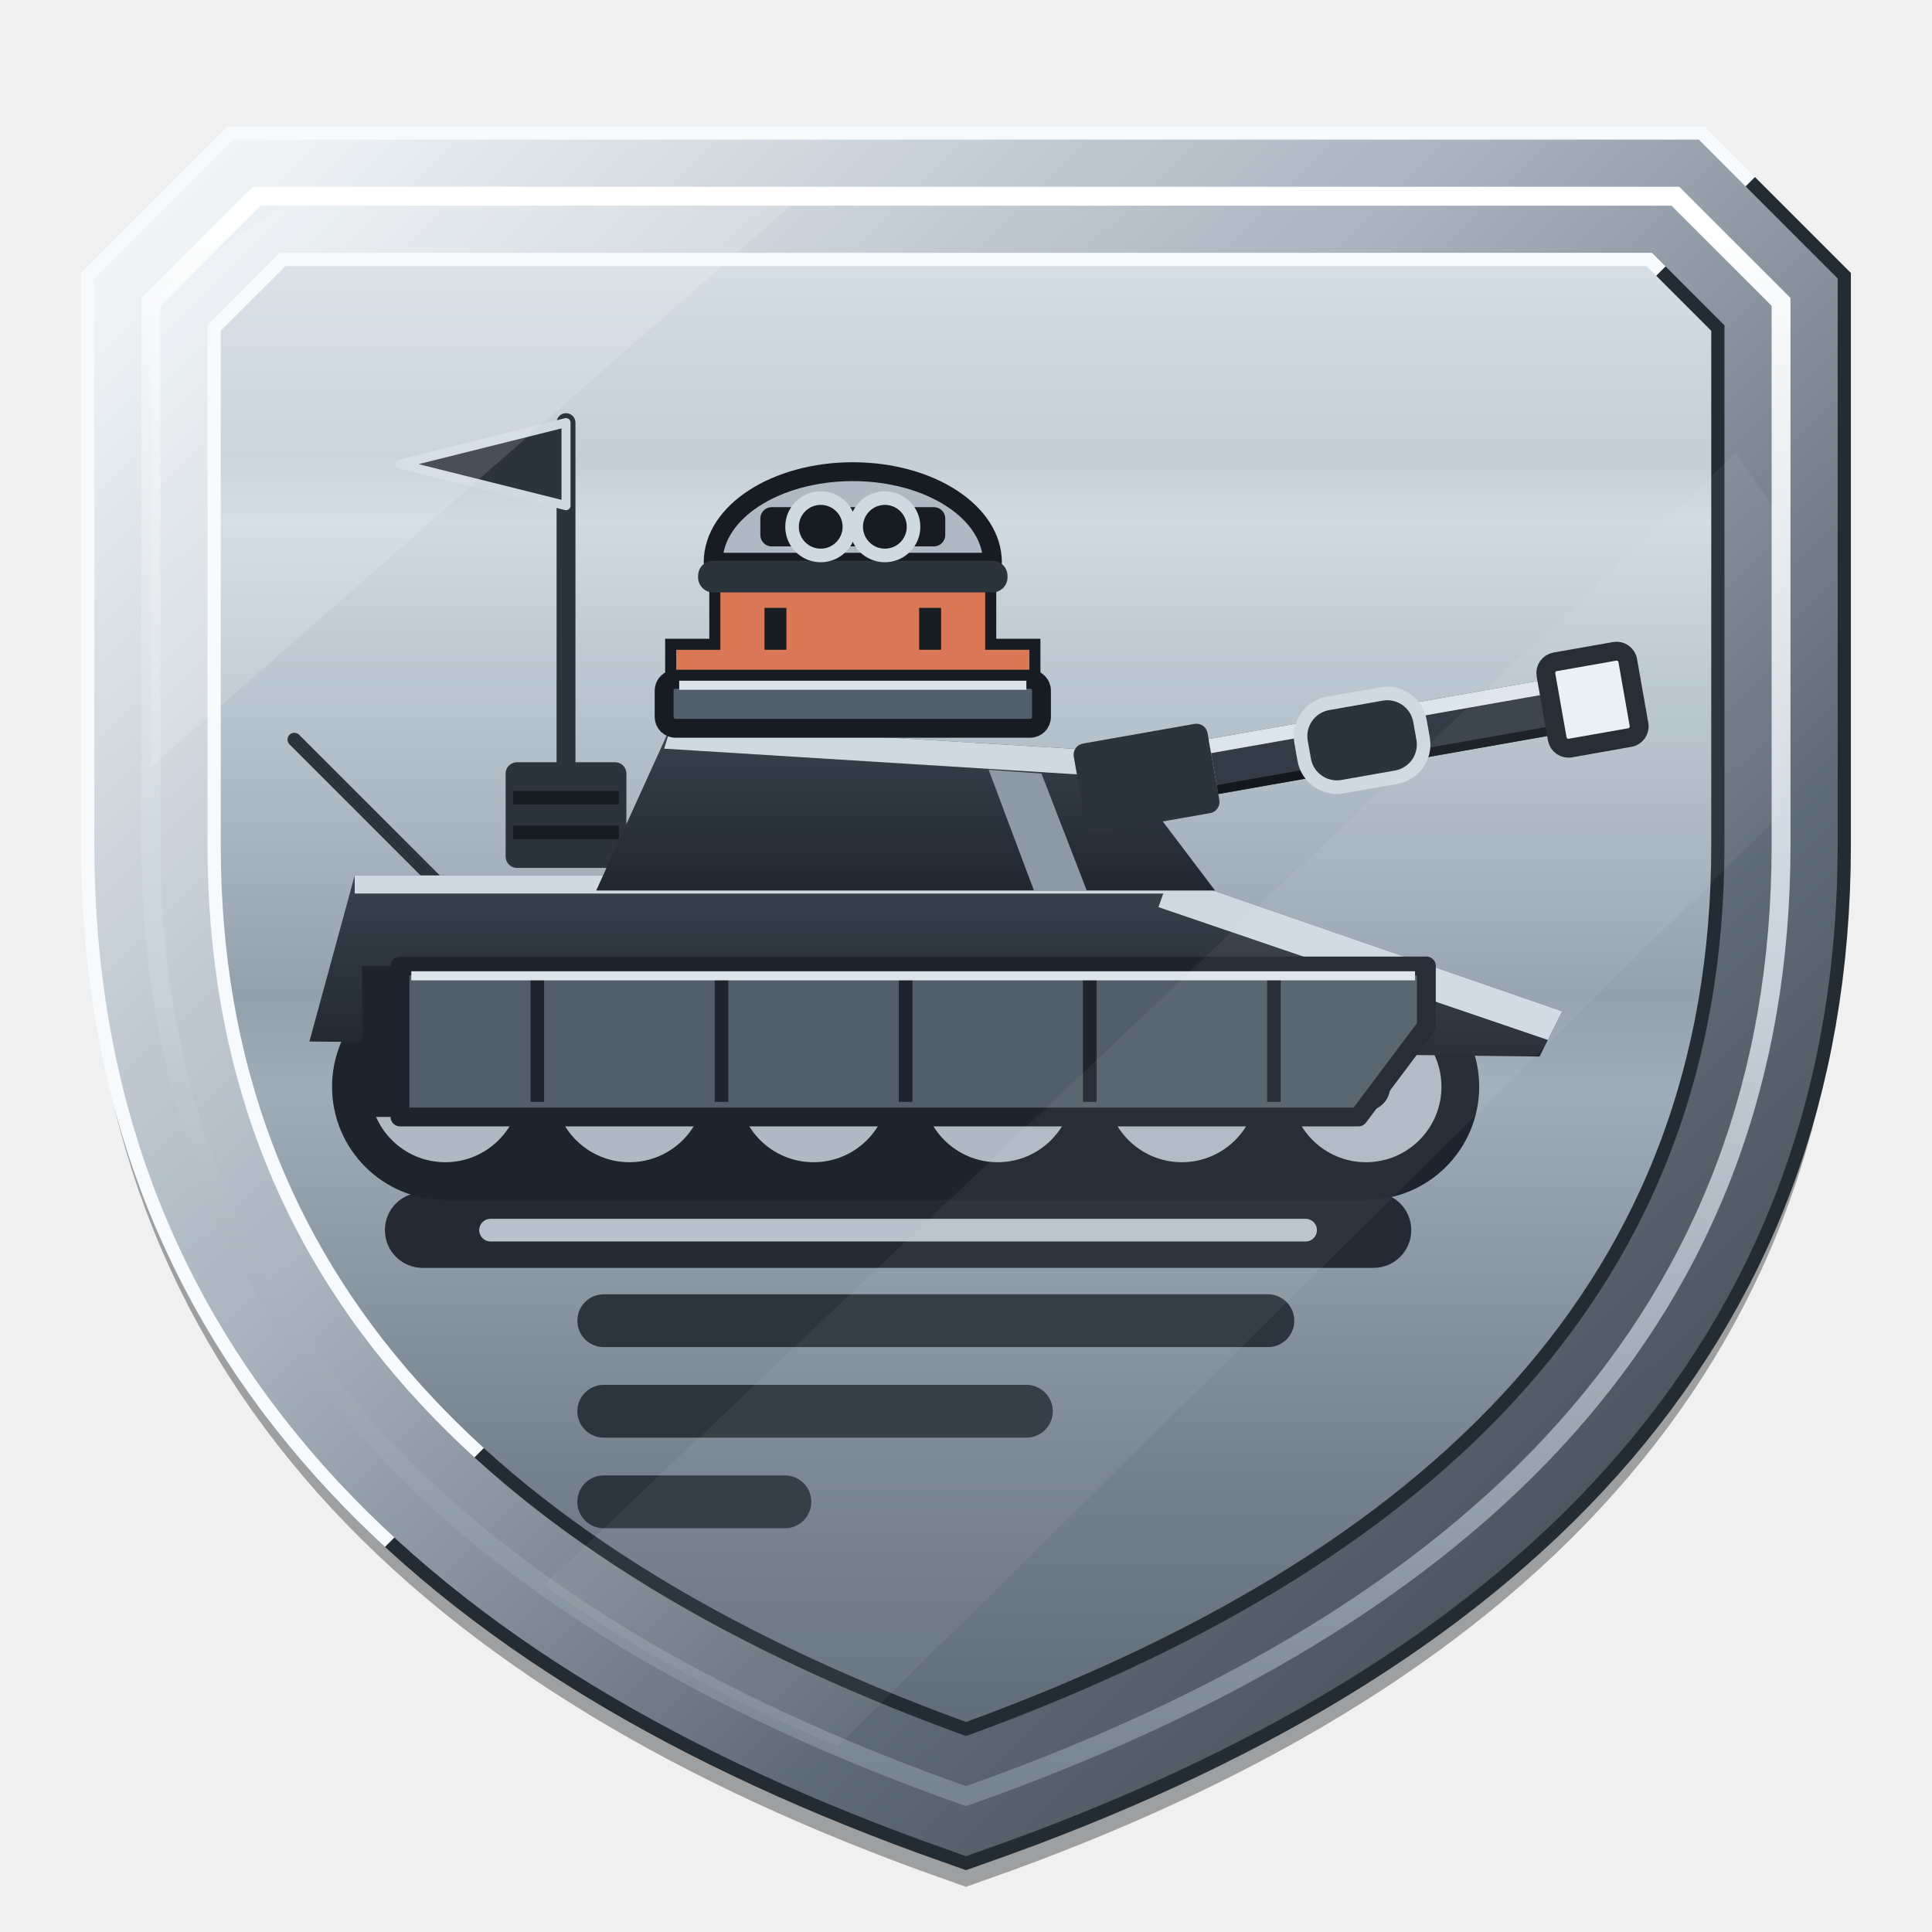
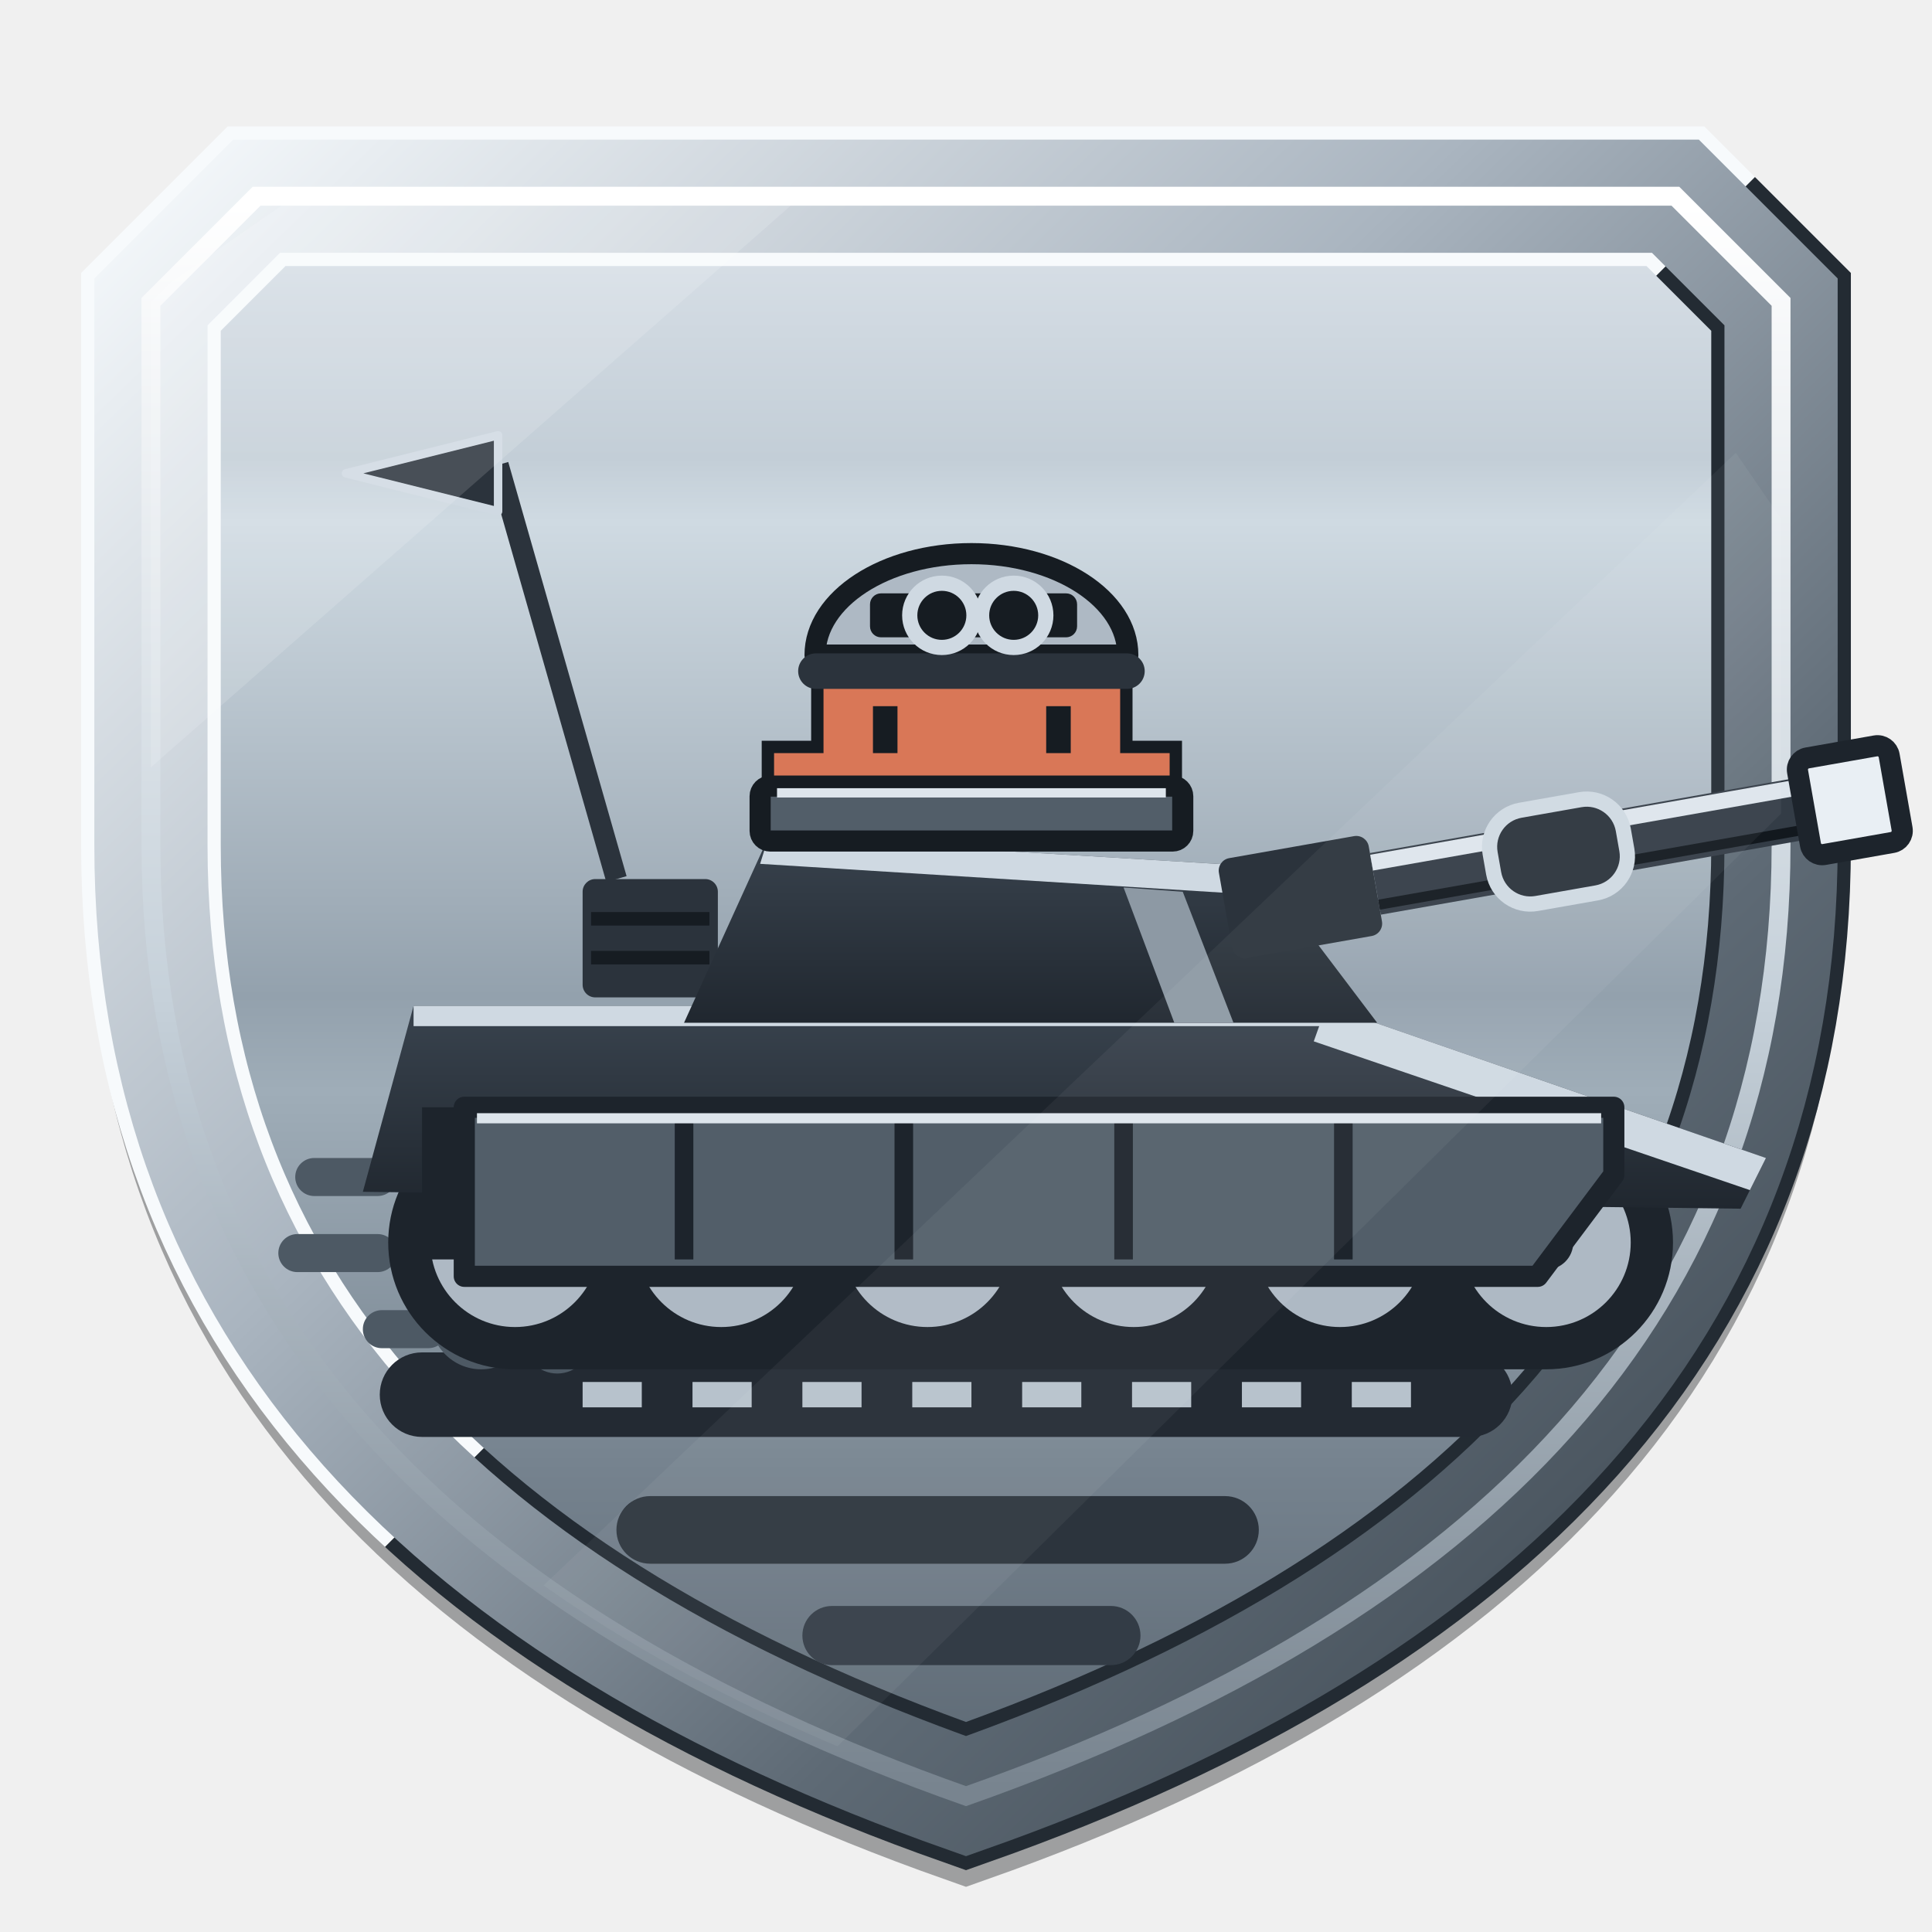
<svg xmlns="http://www.w3.org/2000/svg" viewBox="0 0 256 256" role="img" aria-label="Claude of Tanks — embossed metal crest: Claude Code commander in a tank">
  <defs>
    <clipPath id="cotHatchClipM">
      <rect x="70" y="26" width="68" height="44" />
    </clipPath>
    <clipPath id="cotShieldClipM">
      <path d="M34 26 H222 L236 40 V112 C236 174 196 214 128 238 C60 214 20 174 20 112 V40 Z" />
    </clipPath>
    <clipPath id="cotLightHalfM">
      <path d="M-20 -20 H276 L-20 276 Z" />
    </clipPath>
    <clipPath id="cotDarkHalfM">
      <path d="M276 -20 V276 H-20 Z" />
    </clipPath>
    <linearGradient id="cotFieldSteelM" x1="0" y1="0" x2="0" y2="1">
      <stop offset="0" stop-color="#dbe2e9" />
      <stop offset=".16" stop-color="#c3ced7" />
      <stop offset=".2" stop-color="#cfdae2" />
      <stop offset=".44" stop-color="#a0adb8" />
      <stop offset=".5" stop-color="#93a1ad" />
      <stop offset=".56" stop-color="#9fadb8" />
      <stop offset=".8" stop-color="#75828e" />
      <stop offset="1" stop-color="#5c6873" />
    </linearGradient>
    <linearGradient id="cotBandSteelM" x1="0" y1="0" x2="1" y2="1">
      <stop offset="0" stop-color="#f2f6f9" />
      <stop offset=".38" stop-color="#aab5c0" />
      <stop offset=".7" stop-color="#5e6a75" />
      <stop offset="1" stop-color="#39434c" />
    </linearGradient>
    <linearGradient id="cotGrooveM" x1="0" y1="0" x2="0" y2="1">
      <stop offset="0" stop-color="#ffffff" />
      <stop offset=".5" stop-color="#c6d1da" />
      <stop offset="1" stop-color="#78848f" />
    </linearGradient>
    <linearGradient id="cotHullM" x1="0" y1="0" x2="0" y2="1">
      <stop offset="0" stop-color="#39434e" />
      <stop offset="1" stop-color="#20272f" />
    </linearGradient>
  </defs>
  <path d="M34 26 H222 L236 40 V112 C236 174 196 214 128 238 C60 214 20 174 20 112 V40 Z" transform="translate(0 3)" fill="none" stroke="#05080b" stroke-width="17" stroke-linejoin="miter" opacity=".35" />
  <path d="M34 26 H222 L236 40 V112 C236 174 196 214 128 238 C60 214 20 174 20 112 V40 Z" fill="url(#cotFieldSteelM)" />
  <g fill="none" stroke-linejoin="miter">
    <path d="M34 26 H222 L236 40 V112 C236 174 196 214 128 238 C60 214 20 174 20 112 V40 Z" stroke="#f7fafc" stroke-width="18.5" clip-path="url(#cotLightHalfM)" />
    <path d="M34 26 H222 L236 40 V112 C236 174 196 214 128 238 C60 214 20 174 20 112 V40 Z" stroke="#232b33" stroke-width="18.5" clip-path="url(#cotDarkHalfM)" />
  </g>
  <path d="M34 26 H222 L236 40 V112 C236 174 196 214 128 238 C60 214 20 174 20 112 V40 Z" fill="none" stroke="url(#cotBandSteelM)" stroke-width="15" stroke-linejoin="miter" />
  <path d="M34 26 H222 L236 40 V112 C236 174 196 214 128 238 C60 214 20 174 20 112 V40 Z" fill="none" stroke="url(#cotGrooveM)" stroke-width="2.5" />
-   <g transform="translate(7 22)">
-     <rect x="44" y="136" width="136" height="10" rx="5" fill="#232a33" />
-     <path d="M58 141h108" stroke="#b7c2cc" stroke-width="3" stroke-linecap="round" fill="none" />
-     <g stroke="#2c343d" stroke-width="7" stroke-linecap="round" fill="none">
-       <path d="M73 153h88" />
-       <path d="M73 165h56" />
-       <path d="M73 177h24" />
+   <g transform="translate(10 28) scale(1.12)">
+     <rect x="36" y="135" width="134" height="10" rx="5" fill="#232a33" />
+     <path d="M60 140h104" stroke="#b7c2cc" stroke-width="3" stroke-dasharray="7 6" fill="none" />
+     <rect x="64" y="152" width="76" height="8" rx="4" fill="#2c343d" />
+     <rect x="86" y="165" width="40" height="7" rx="3.5" fill="#333c46" />
+     <g fill="#4d5964">
+       <rect x="26" y="112" width="12" height="4.5" rx="2.25" />
+       <rect x="24" y="121" width="14" height="4.5" rx="2.25" />
+       <rect x="34" y="130" width="10" height="4.5" rx="2.25" />
+       <circle cx="48" cy="131" r="6" />
+       <circle cx="57" cy="133.5" r="4" />
    </g>
-     <path d="M52 96 32 76" stroke="#2b333c" stroke-width="1.8" stroke-linecap="round" fill="none" />
-     <path d="M68 84V34" stroke="#2b333c" stroke-width="2.5" stroke-linecap="round" fill="none" />
-     <path d="M68 34 46 39.5 68 45Z" fill="#2b333c" stroke="#cfd9e2" stroke-width="1.2" stroke-linejoin="round" />
+     <path d="M64 79 50 30" stroke="#2b333c" stroke-width="2.5" fill="none" />
+     <path d="M50 26.5 32 31l18 4.5Z" fill="#2b333c" stroke="#cfd9e2" stroke-width="1" stroke-linejoin="round" />
    <path d="M52 107h122a15 15 0 0 1 0 30H52a15 15 0 0 1 0-30Z" fill="#1d242c" />
    <g fill="#aeb9c4">
      <circle cx="52" cy="122" r="10" />
      <circle cx="76.4" cy="122" r="10" />
      <circle cx="100.8" cy="122" r="10" />
      <circle cx="125.2" cy="122" r="10" />
      <circle cx="149.6" cy="122" r="10" />
      <circle cx="174" cy="122" r="10" />
    </g>
    <g fill="#1d242c">
      <circle cx="52" cy="122" r="3.2" />
      <circle cx="76.4" cy="122" r="3.2" />
      <circle cx="100.8" cy="122" r="3.2" />
      <circle cx="125.2" cy="122" r="3.2" />
      <circle cx="149.6" cy="122" r="3.2" />
      <circle cx="174" cy="122" r="3.2" />
    </g>
    <path d="M34 116 40 94h108l52 18-3 6Z" fill="url(#cotHullM)" />
    <path d="M148 94l52 18-1.9 3.8-51.6-17.6Z" fill="#cfd9e2" />
    <rect x="40" y="94" width="108" height="2.4" fill="#cfd9e2" />
    <path d="M46 106h136v8l-9 12H46Z" fill="#525e69" stroke="#1d242c" stroke-width="2.5" stroke-linejoin="round" />
-     <rect x="41" y="106" width="5" height="20" fill="#1d242c" />
-     <g stroke="#1d242c" stroke-width="1.8">
-       <path d="M64.2 107.5V124M88.6 107.5V124M113 107.5V124M137.4 107.5V124M161.8 107.5V124" />
+     <rect x="41" y="106" width="5" height="18" fill="#1d242c" />
+     <g stroke="#1d242c" stroke-width="2.2">
+       <path d="M72 107.5V124M98 107.5V124M124 107.5V124M150 107.5V124" />
    </g>
    <path d="M47.5 107.3h133" stroke="#dde5ec" stroke-width="1.2" fill="none" />
    <rect x="60" y="79" width="16" height="14" rx="1.5" fill="#2b333c" />
-     <path d="M61 83.7h14M61 88.3h14" stroke="#161c22" stroke-width="1.8" />
+     <path d="M61 83.7h14M61 88.3h14" stroke="#161c22" stroke-width="1.6" />
    <path d="M72 96 82 74l58 3.5L154 96Z" fill="url(#cotHullM)" />
    <path d="M82 74 140 77.5 138.8 80.8 81 77.2Z" fill="#cfd9e2" />
    <path d="M124 80l7 .5 6 15.5h-7Z" fill="#8d99a4" />
    <rect x="91" y="57" width="30" height="12" fill="#161c22" />
    <g clip-path="url(#cotHatchClipM)">
-       <path clip-rule="evenodd" fill-rule="evenodd" fill="#D97757" stroke="#161c22" stroke-width="1.5" paint-order="stroke" transform="translate(82.6 42.75) scale(1.95)" d="M20.998 10.949H24v3.102h-3v3.028h-1.487V20H18v-2.921h-1.487V20H15v-2.921H9V20H7.488v-2.921H6V20H4.487v-2.921H3V14.05H0V10.95h3V5h17.998v5.949zM6 10.949h1.488V8.102H6v2.847zm10.51 0H18V8.102h-1.49v2.847z" />
+       <path clip-rule="evenodd" fill-rule="evenodd" fill="#D97757" stroke="#161c22" stroke-width="1.5" paint-order="stroke" transform="translate(82.65 42.75) scale(1.95)" d="M20.998 10.949H24v3.102h-3v3.028h-1.487V20H18v-2.921h-1.487V20H15v-2.921H9V20H7.488v-2.921H6V20H4.487v-2.921H3V14.05H0V10.95h3V5h17.998v5.949zM6 10.949h1.488V8.102H6v2.847zm10.51 0H18V8.102h-1.49v2.847z" />
    </g>
-     <rect x="81" y="68" width="50" height="6.5" rx="1.5" fill="#525e69" stroke="#161c22" stroke-width="2.5" />
-     <path d="M83 68.8h46" stroke="#dde5ec" stroke-width="1.2" fill="none" />
+     <rect x="81" y="68" width="50" height="6.5" rx="1.2" fill="#525e69" stroke="#161c22" stroke-width="2.5" />
+     <path d="M83 68.8h46" stroke="#dde5ec" stroke-width="1.1" fill="none" />
    <path d="M87.5 52.5a18.5 12 0 0 1 37 0Z" fill="#aeb9c4" stroke="#161c22" stroke-width="2.5" stroke-linejoin="round" />
-     <rect x="85.5" y="52.3" width="41" height="4.2" rx="2" fill="#2b333c" />
-     <rect x="93.75" y="45.2" width="24.5" height="5.2" rx="1.5" fill="#161c22" />
-     <circle cx="101.75" cy="47.8" r="3.8" fill="#161c22" stroke="#cfd9e2" stroke-width="1.8" />
-     <circle cx="110.25" cy="47.8" r="3.8" fill="#161c22" stroke="#cfd9e2" stroke-width="1.8" />
+     <rect x="85.5" y="52.3" width="41" height="4.2" rx="2.1" fill="#2b333c" />
+     <rect x="94" y="45.2" width="24.5" height="5.2" rx="1.3" fill="#161c22" />
+     <circle cx="102.5" cy="47.8" r="3.8" fill="#161c22" stroke="#cfd9e2" stroke-width="1.8" />
+     <circle cx="111" cy="47.8" r="3.8" fill="#161c22" stroke="#cfd9e2" stroke-width="1.8" />
    <g transform="rotate(-10 140 82)">
      <rect x="136" y="76" width="18" height="12" rx="1.5" fill="#2b333c" />
-       <rect x="154" y="78.3" width="48" height="7.4" fill="#333c46" />
-       <rect x="154" y="78.3" width="48" height="1.9" fill="#dde5ec" />
-       <rect x="154" y="84.5" width="48" height="1.2" fill="#12181e" />
-       <rect x="166" y="76.4" width="16" height="11.2" rx="4.4" fill="#2b333c" stroke="#cfd9e2" stroke-width="1.8" />
-       <rect x="199.5" y="76.2" width="11" height="11.6" rx="1.5" fill="#e9eff4" stroke="#1d242c" stroke-width="2.5" />
+       <rect x="154" y="78.3" width="54" height="7.4" fill="#333c46" />
+       <rect x="154" y="78.5" width="54" height="1.9" fill="#dde5ec" />
+       <rect x="154" y="83.9" width="54" height="1.2" fill="#12181e" />
+       <rect x="168" y="76.4" width="16" height="11.2" rx="4.4" fill="#2b333c" stroke="#cfd9e2" stroke-width="1.8" />
+       <rect x="205.5" y="76.2" width="11" height="11.6" rx="1.4" fill="#e9eff4" stroke="#1d242c" stroke-width="2.5" />
    </g>
  </g>
  <g clip-path="url(#cotShieldClipM)">
    <path d="M-10 60 L120 -30 L170 -30 L-10 128 Z" fill="#ffffff" opacity=".14" />
    <path d="M30 250 L230 60 L252 92 L80 262 Z" fill="#ffffff" opacity=".05" />
  </g>
</svg>
